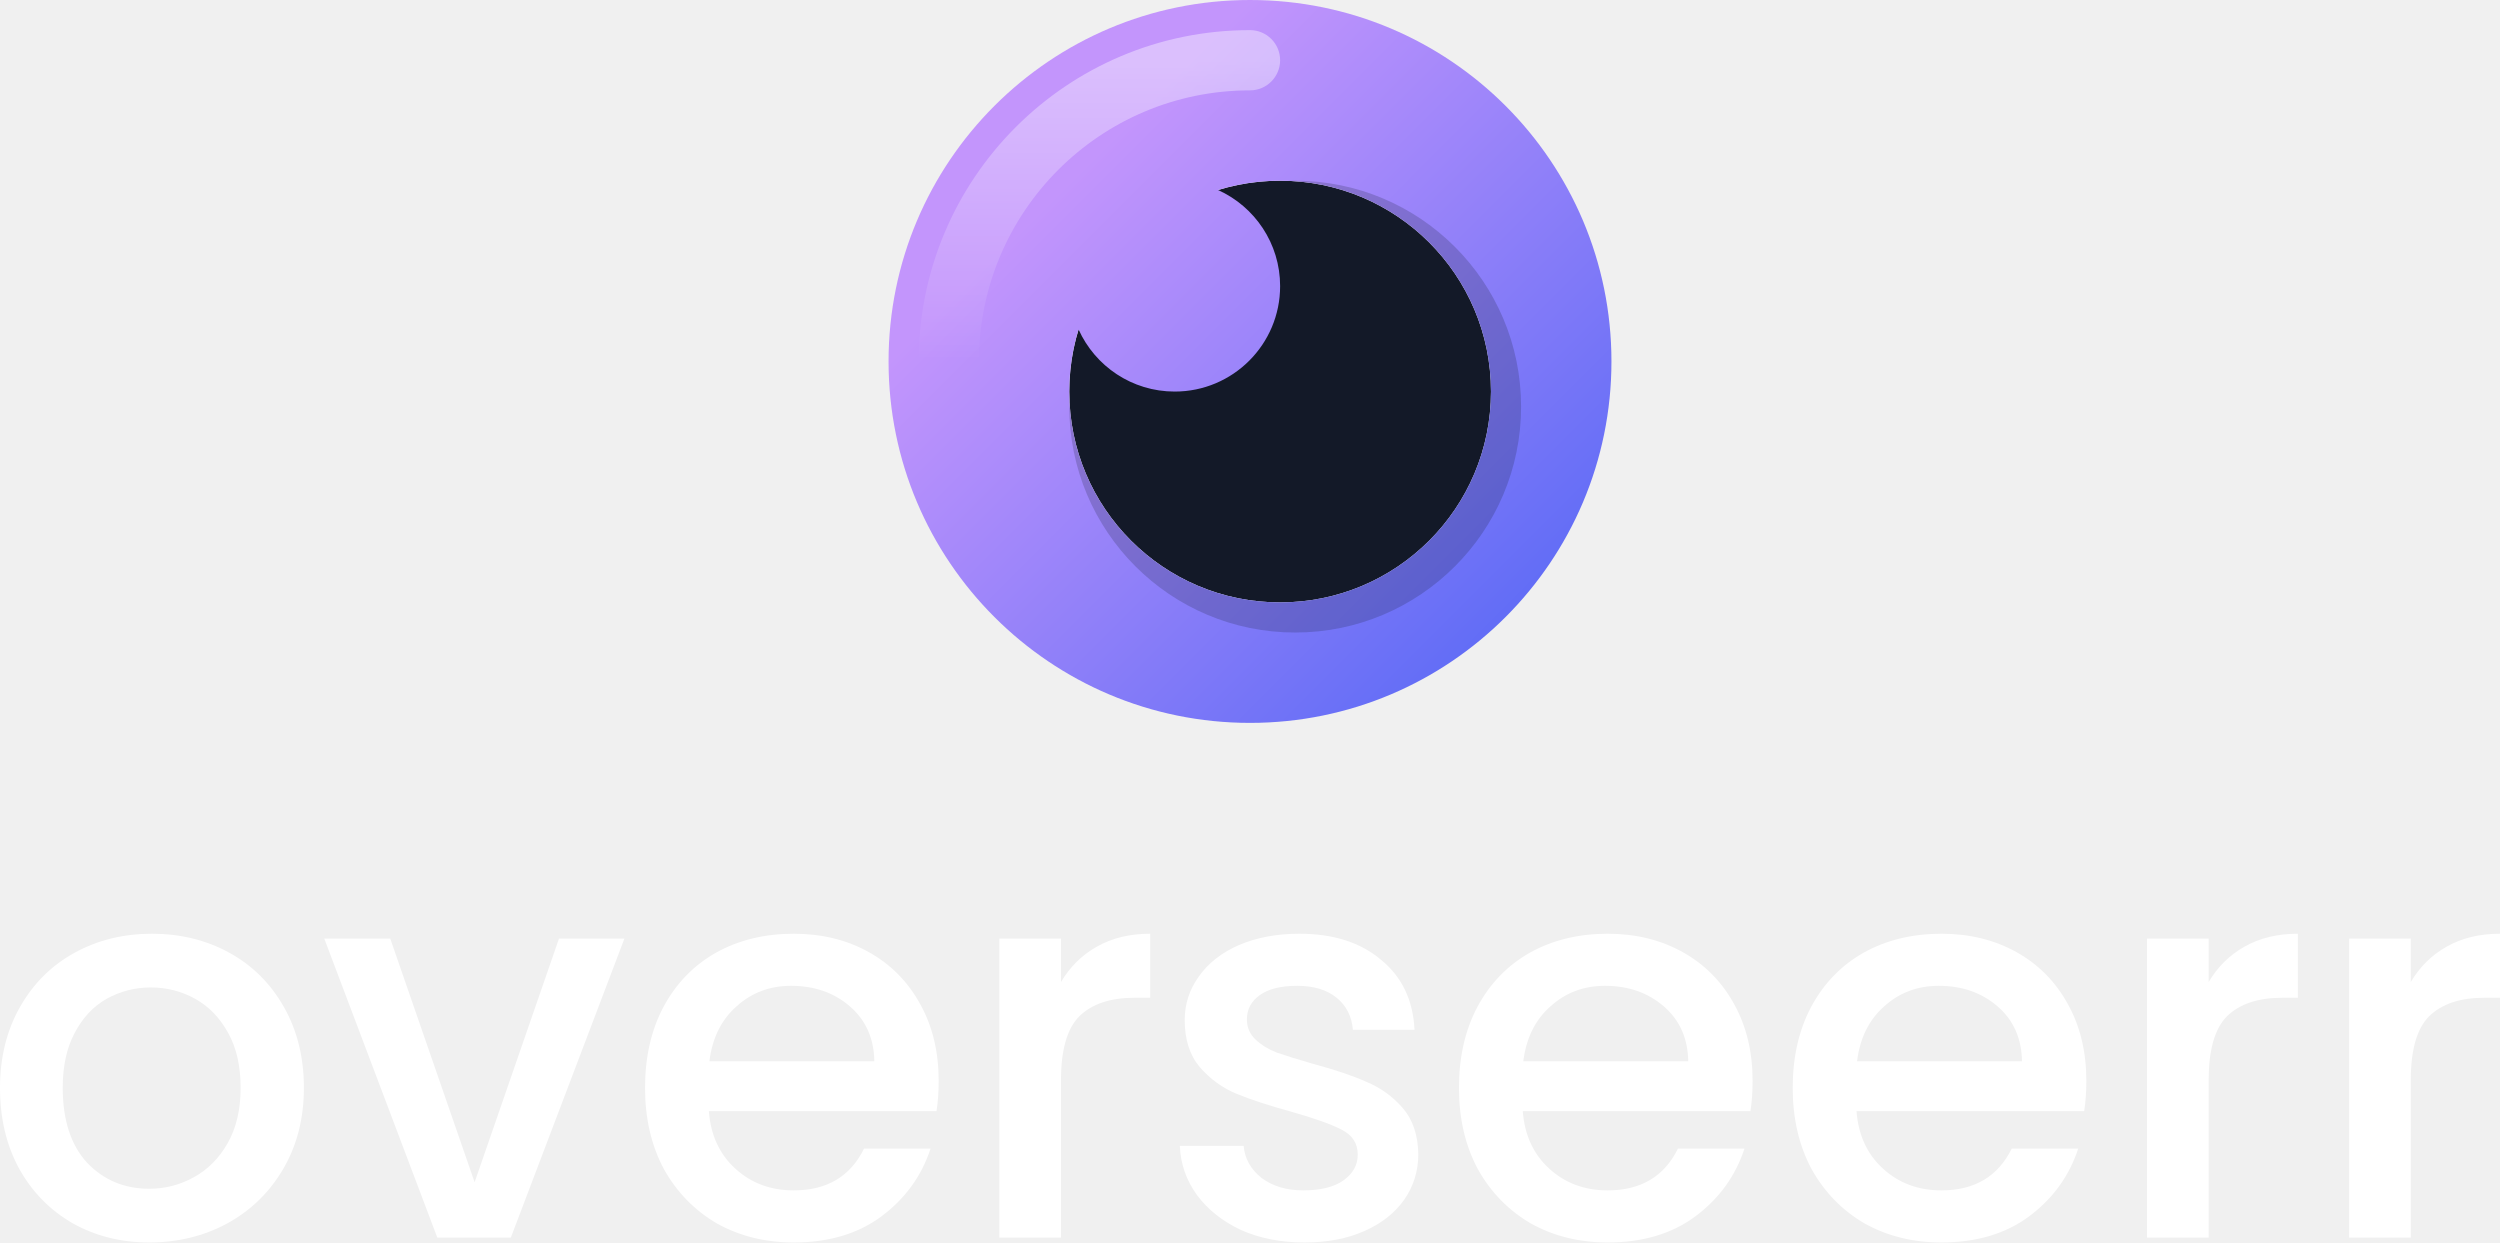
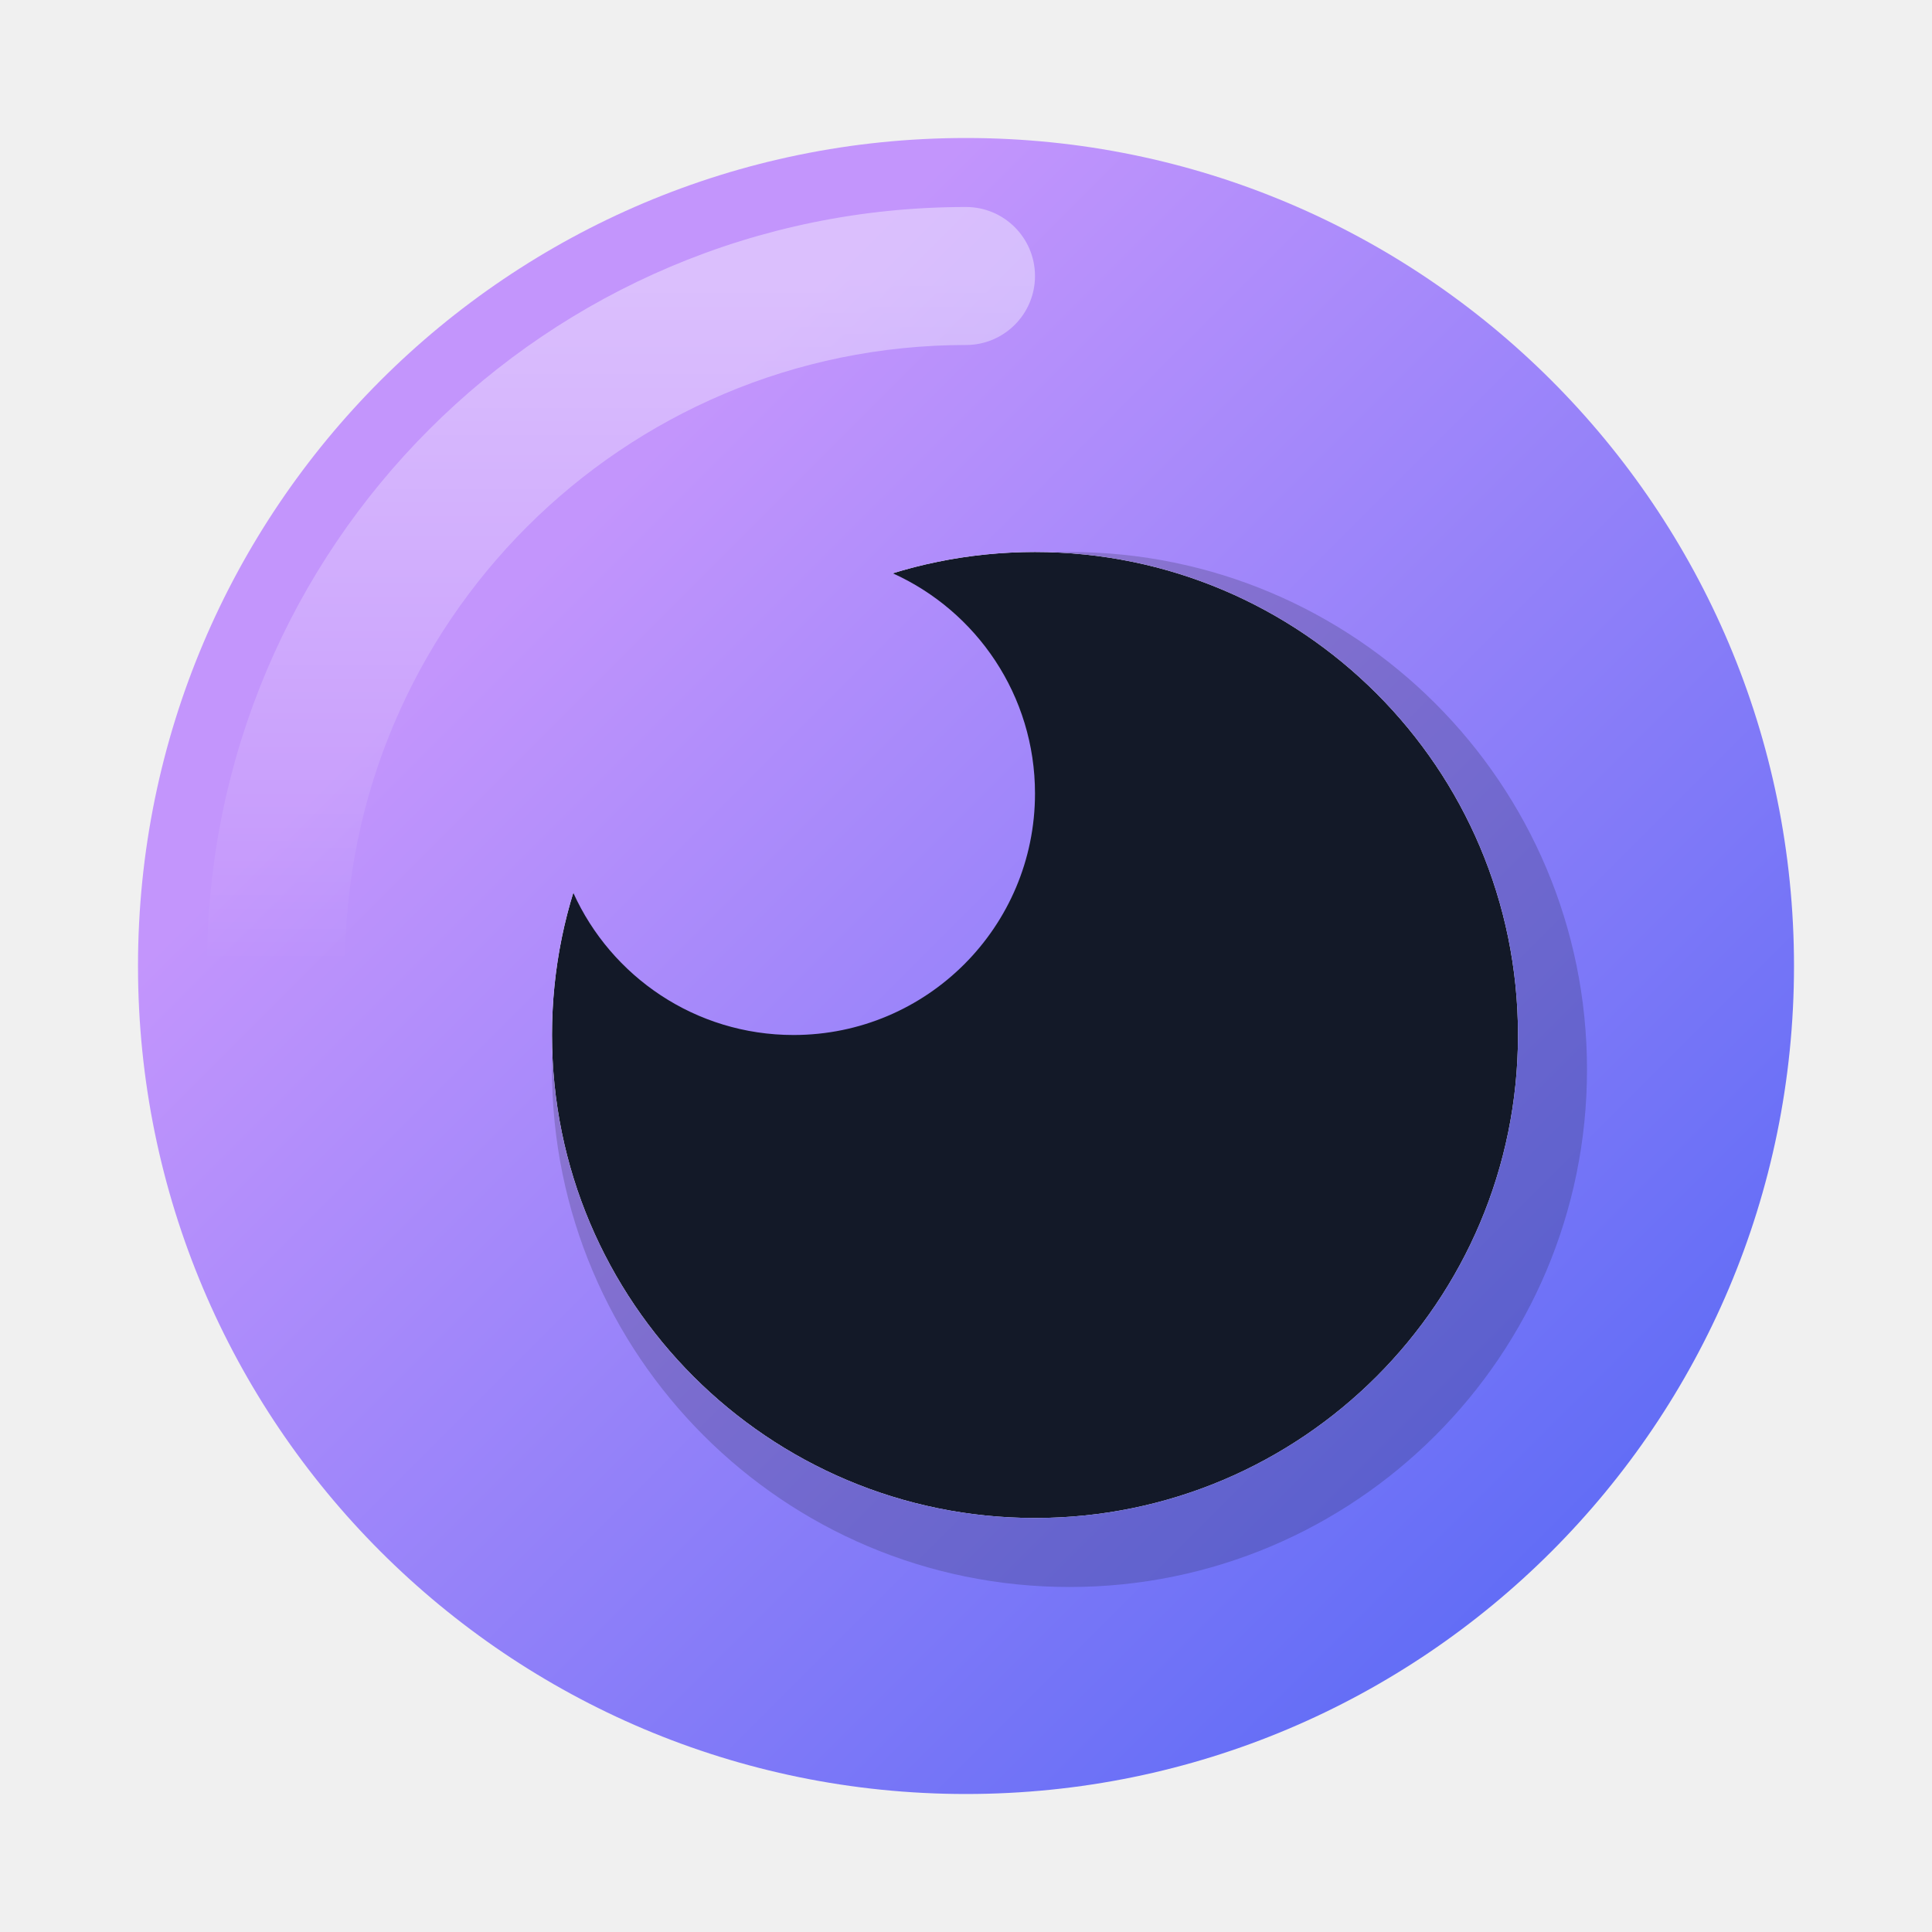
- <svg xmlns="http://www.w3.org/2000/svg" width="332" height="165" fill="none" viewBox="0 0 332 165">
+ <svg xmlns="http://www.w3.org/2000/svg" width="112" height="112" fill="none" viewBox="110 -8 112 112">
  <circle cx="170" cy="52" r="28" fill="#131928" />
  <path fill="url(#paint0_linear)" fill-rule="evenodd" d="M166 96C192.51 96 214 74.51 214 48C214 21.49 192.51 0 166 0C139.49 0 118 21.49 118 48C118 74.51 139.49 96 166 96ZM198 52C198 67.464 185.464 80 170 80C154.536 80 142 67.464 142 52C142 49.13 142.432 46.361 143.234 43.755C145.429 48.617 150.319 52 156 52C163.732 52 170 45.732 170 38C170 32.319 166.617 27.429 161.755 25.234C164.362 24.432 167.13 24 170 24C185.464 24 198 36.536 198 52Z" clip-rule="evenodd" />
  <path fill="#131928" fill-rule="evenodd" d="M198 52C198 67.464 185.464 80 170 80C154.864 80 142.533 67.99 142.017 52.979C142.006 53.318 142 53.658 142 54C142 70.569 155.431 84 172 84C188.569 84 202 70.569 202 54C202 37.431 188.569 24 172 24C171.66 24 171.321 24.006 170.983 24.017C185.992 24.535 198 36.865 198 52Z" clip-rule="evenodd" opacity=".2" />
  <path fill="url(#paint1_linear)" fill-rule="evenodd" d="M166 12C146.118 12 130 28.118 130 48C130 50.209 128.209 52 126 52C123.791 52 122 50.209 122 48C122 23.7 141.699 4 166 4C168.209 4 170 5.791 170 8C170 10.209 168.209 12 166 12Z" clip-rule="evenodd" />
-   <path fill="#fff" d="M19.82 165C16.086 165 12.711 164.159 9.695 162.478C6.679 160.749 4.309 158.347 2.585 155.272C0.862 152.15 0 148.547 0 144.464C0 140.429 0.886 136.85 2.657 133.728C4.428 130.605 6.846 128.203 9.91 126.522C12.974 124.841 16.397 124 20.179 124C23.961 124 27.384 124.841 30.448 126.522C33.512 128.203 35.93 130.605 37.701 133.728C39.473 136.85 40.358 140.429 40.358 144.464C40.358 148.499 39.449 152.078 37.63 155.2C35.81 158.323 33.321 160.749 30.161 162.478C27.049 164.159 23.602 165 19.82 165ZM19.82 157.866C21.927 157.866 23.889 157.362 25.709 156.353C27.576 155.344 29.084 153.831 30.233 151.814C31.382 149.796 31.956 147.346 31.956 144.464C31.956 141.582 31.406 139.156 30.305 137.186C29.203 135.169 27.743 133.656 25.924 132.647C24.105 131.638 22.142 131.134 20.035 131.134C17.929 131.134 15.966 131.638 14.147 132.647C12.376 133.656 10.963 135.169 9.91 137.186C8.857 139.156 8.33 141.582 8.33 144.464C8.33 148.739 9.407 152.054 11.562 154.408C13.764 156.714 16.517 157.866 19.82 157.866Z" />
-   <path fill="#fff" d="M63.029 157.002L74.232 124.649H82.921L67.84 164.351H58.074L43.065 124.649H51.826L63.029 157.002Z" />
-   <path fill="#fff" d="M124.656 143.527C124.656 145.016 124.56 146.361 124.369 147.562H94.136C94.375 150.733 95.548 153.279 97.655 155.2C99.761 157.122 102.346 158.083 105.41 158.083C109.815 158.083 112.927 156.233 114.746 152.534H123.579C122.382 156.185 120.204 159.187 117.044 161.541C113.932 163.847 110.054 165 105.41 165C101.628 165 98.229 164.159 95.213 162.478C92.245 160.749 89.899 158.347 88.175 155.272C86.5 152.15 85.662 148.547 85.662 144.464C85.662 140.381 86.476 136.802 88.104 133.728C89.779 130.605 92.101 128.203 95.07 126.522C98.085 124.841 101.533 124 105.41 124C109.145 124 112.472 124.817 115.392 126.45C118.313 128.083 120.587 130.389 122.214 133.367C123.842 136.298 124.656 139.684 124.656 143.527ZM116.11 140.933C116.062 137.907 114.985 135.481 112.879 133.656C110.772 131.83 108.163 130.917 105.051 130.917C102.227 130.917 99.809 131.83 97.798 133.656C95.788 135.433 94.591 137.859 94.208 140.933H116.11Z" />
-   <path fill="#fff" d="M140.899 130.413C142.096 128.395 143.676 126.834 145.639 125.729C147.649 124.576 150.019 124 152.748 124V132.503H150.665C147.458 132.503 145.016 133.319 143.341 134.953C141.713 136.586 140.899 139.42 140.899 143.455V164.351H132.712V124.649H140.899V130.413Z" />
-   <path fill="#fff" d="M173.199 165C170.087 165 167.287 164.448 164.797 163.343C162.356 162.19 160.417 160.653 158.98 158.731C157.544 156.762 156.778 154.576 156.682 152.174H165.156C165.3 153.855 166.09 155.272 167.526 156.425C169.01 157.53 170.853 158.083 173.056 158.083C175.354 158.083 177.125 157.65 178.37 156.786C179.662 155.873 180.309 154.72 180.309 153.327C180.309 151.838 179.59 150.733 178.154 150.012C176.766 149.292 174.54 148.499 171.476 147.634C168.507 146.818 166.09 146.025 164.223 145.257C162.356 144.488 160.728 143.311 159.339 141.726C157.999 140.141 157.329 138.051 157.329 135.457C157.329 133.343 157.951 131.422 159.196 129.692C160.441 127.915 162.212 126.522 164.51 125.513C166.856 124.504 169.537 124 172.553 124C177.053 124 180.668 125.153 183.396 127.459C186.173 129.716 187.657 132.815 187.849 136.754H179.662C179.519 134.977 178.8 133.559 177.508 132.503C176.215 131.446 174.468 130.917 172.266 130.917C170.111 130.917 168.46 131.326 167.311 132.142C166.162 132.959 165.587 134.04 165.587 135.385C165.587 136.442 165.97 137.33 166.736 138.051C167.502 138.772 168.436 139.348 169.537 139.78C170.638 140.165 172.266 140.669 174.42 141.293C177.292 142.062 179.638 142.855 181.458 143.671C183.325 144.44 184.928 145.593 186.269 147.13C187.609 148.667 188.304 150.709 188.351 153.255C188.351 155.513 187.729 157.53 186.484 159.308C185.24 161.085 183.468 162.478 181.17 163.487C178.92 164.496 176.263 165 173.199 165Z" />
-   <path fill="#fff" d="M232.744 143.527C232.744 145.016 232.648 146.361 232.457 147.562H202.224C202.463 150.733 203.636 153.279 205.743 155.2C207.849 157.122 210.435 158.083 213.499 158.083C217.903 158.083 221.015 156.233 222.834 152.534H231.667C230.47 156.185 228.292 159.187 225.132 161.541C222.02 163.847 218.142 165 213.499 165C209.716 165 206.317 164.159 203.301 162.478C200.333 160.749 197.987 158.347 196.264 155.272C194.588 152.15 193.75 148.547 193.75 144.464C193.75 140.381 194.564 136.802 196.192 133.728C197.867 130.605 200.189 128.203 203.158 126.522C206.174 124.841 209.621 124 213.499 124C217.233 124 220.56 124.817 223.48 126.45C226.401 128.083 228.675 130.389 230.303 133.367C231.93 136.298 232.744 139.684 232.744 143.527ZM224.199 140.933C224.151 137.907 223.073 135.481 220.967 133.656C218.86 131.83 216.251 130.917 213.139 130.917C210.315 130.917 207.897 131.83 205.886 133.656C203.876 135.433 202.679 137.859 202.296 140.933H224.199Z" />
-   <path fill="#fff" d="M277.066 143.527C277.066 145.016 276.97 146.361 276.778 147.562H246.545C246.785 150.733 247.958 153.279 250.064 155.2C252.171 157.122 254.756 158.083 257.82 158.083C262.224 158.083 265.336 156.233 267.156 152.534H275.988C274.792 156.185 272.613 159.187 269.453 161.541C266.342 163.847 262.464 165 257.82 165C254.038 165 250.639 164.159 247.623 162.478C244.654 160.749 242.309 158.347 240.585 155.272C238.909 152.15 238.072 148.547 238.072 144.464C238.072 140.381 238.886 136.802 240.513 133.728C242.189 130.605 244.511 128.203 247.479 126.522C250.495 124.841 253.942 124 257.82 124C261.554 124 264.881 124.817 267.802 126.45C270.722 128.083 272.996 130.389 274.624 133.367C276.252 136.298 277.066 139.684 277.066 143.527ZM268.52 140.933C268.472 137.907 267.395 135.481 265.288 133.656C263.182 131.83 260.573 130.917 257.461 130.917C254.636 130.917 252.219 131.83 250.208 133.656C248.197 135.433 247 137.859 246.617 140.933H268.52Z" />
-   <path fill="#fff" d="M293.309 130.413C294.505 128.395 296.085 126.834 298.048 125.729C300.059 124.576 302.429 124 305.157 124V132.503H303.075C299.867 132.503 297.426 133.319 295.75 134.953C294.122 136.586 293.309 139.42 293.309 143.455V164.351H285.122V124.649H293.309V130.413Z" />
-   <path fill="#fff" d="M320.151 130.413C321.348 128.395 322.928 126.834 324.891 125.729C326.901 124.576 329.271 124 332 124V132.503H329.917C326.71 132.503 324.268 133.319 322.593 134.953C320.965 136.586 320.151 139.42 320.151 143.455V164.351H311.964V124.649H320.151V130.413Z" />
  <defs>
    <linearGradient id="paint0_linear" x1="166" x2="235.5" y1="0" y2="69.5" gradientUnits="userSpaceOnUse">
      <stop stop-color="#C395FC" />
      <stop offset="1" stop-color="#4F65F5" />
    </linearGradient>
    <linearGradient id="paint1_linear" x1="146" x2="146" y1="8" y2="48" gradientUnits="userSpaceOnUse">
      <stop stop-color="#fff" stop-opacity=".4" />
      <stop offset="1" stop-color="#fff" stop-opacity="0" />
    </linearGradient>
  </defs>
</svg>
